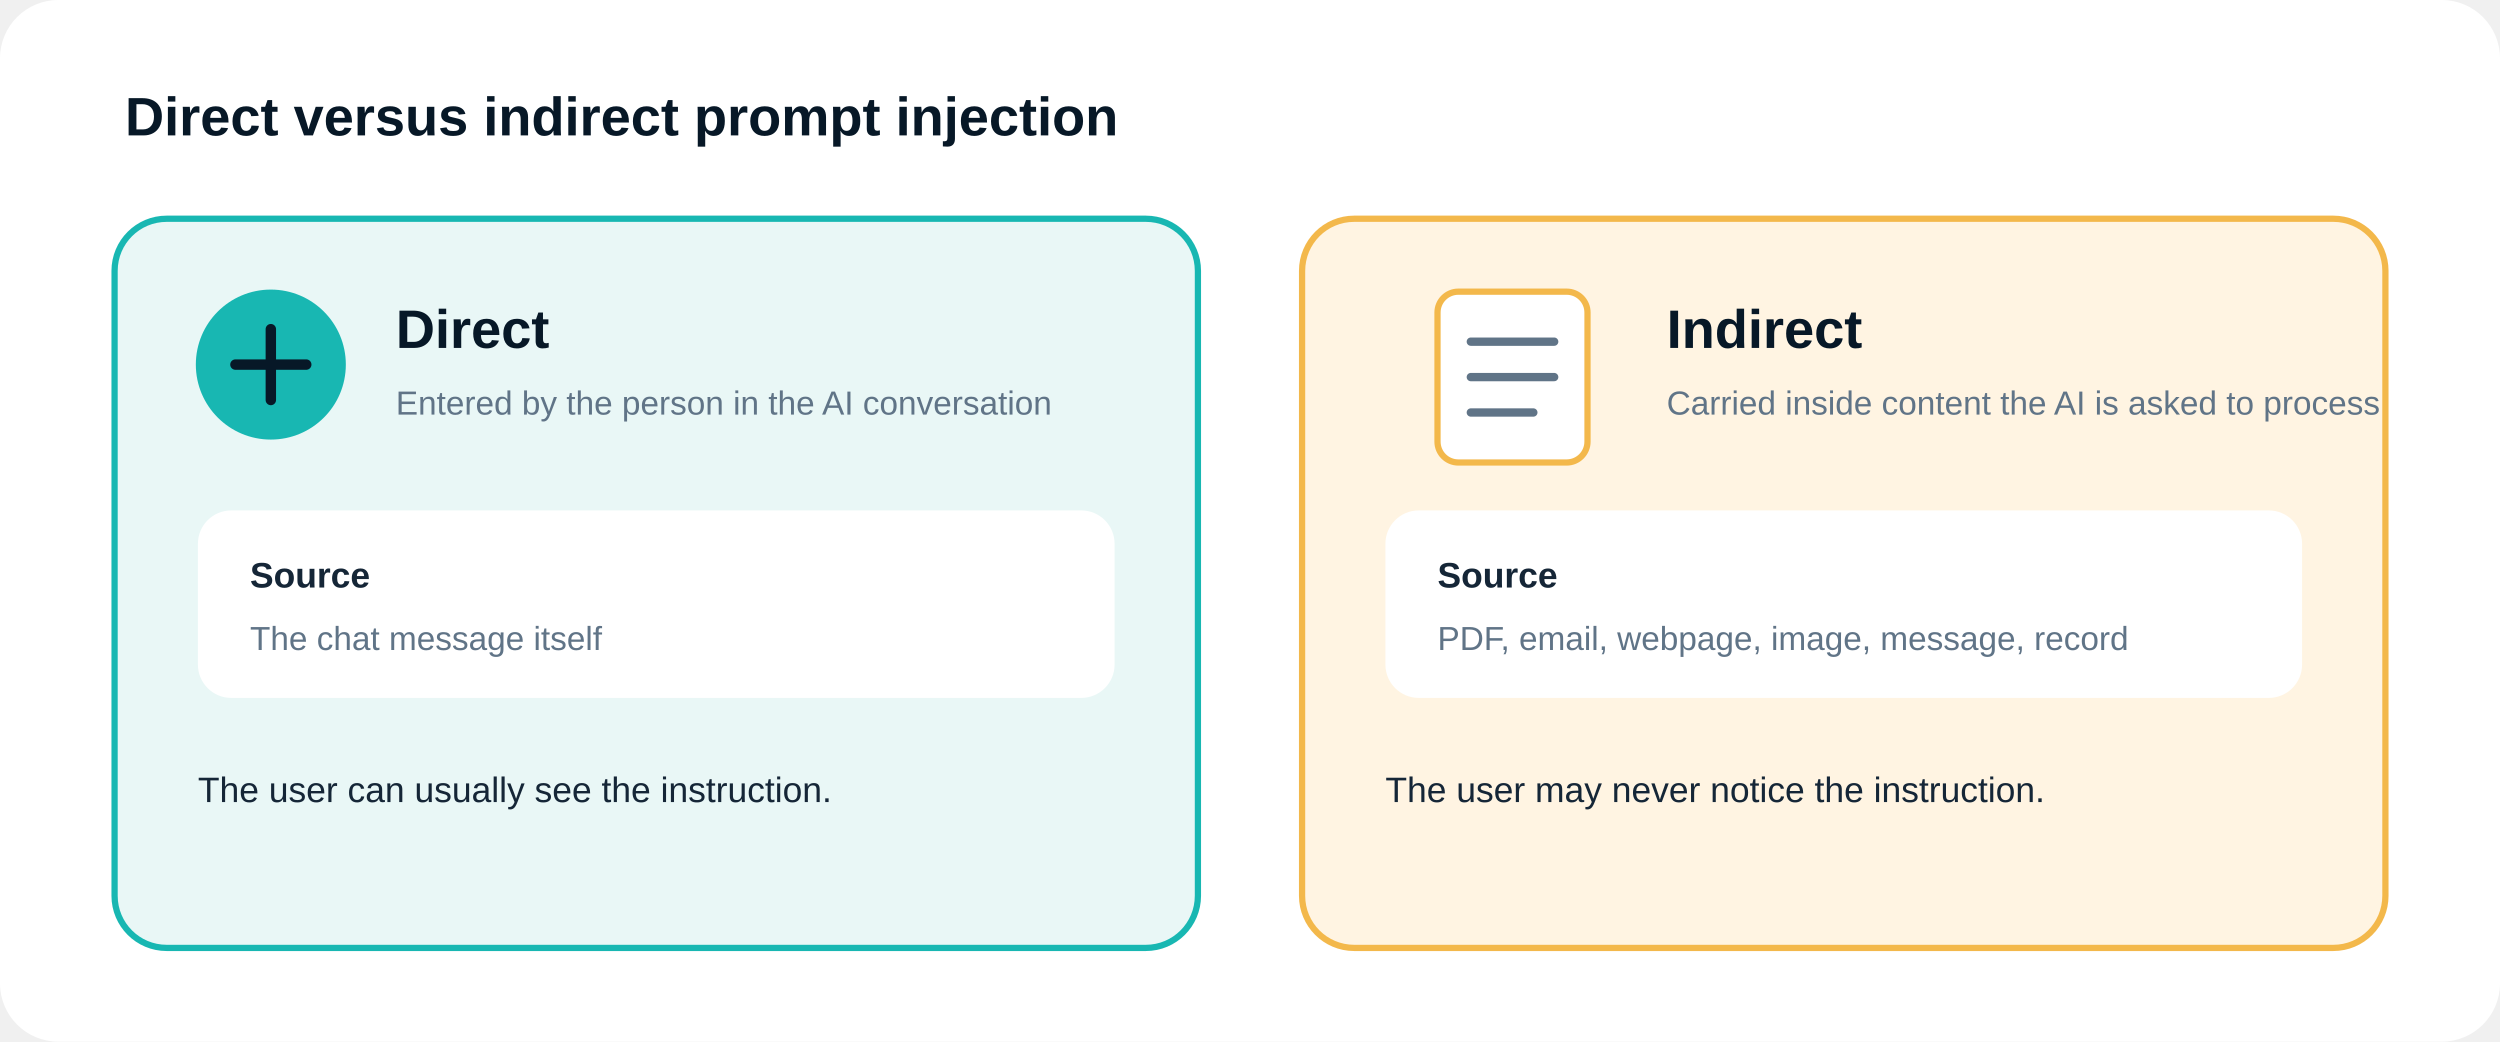
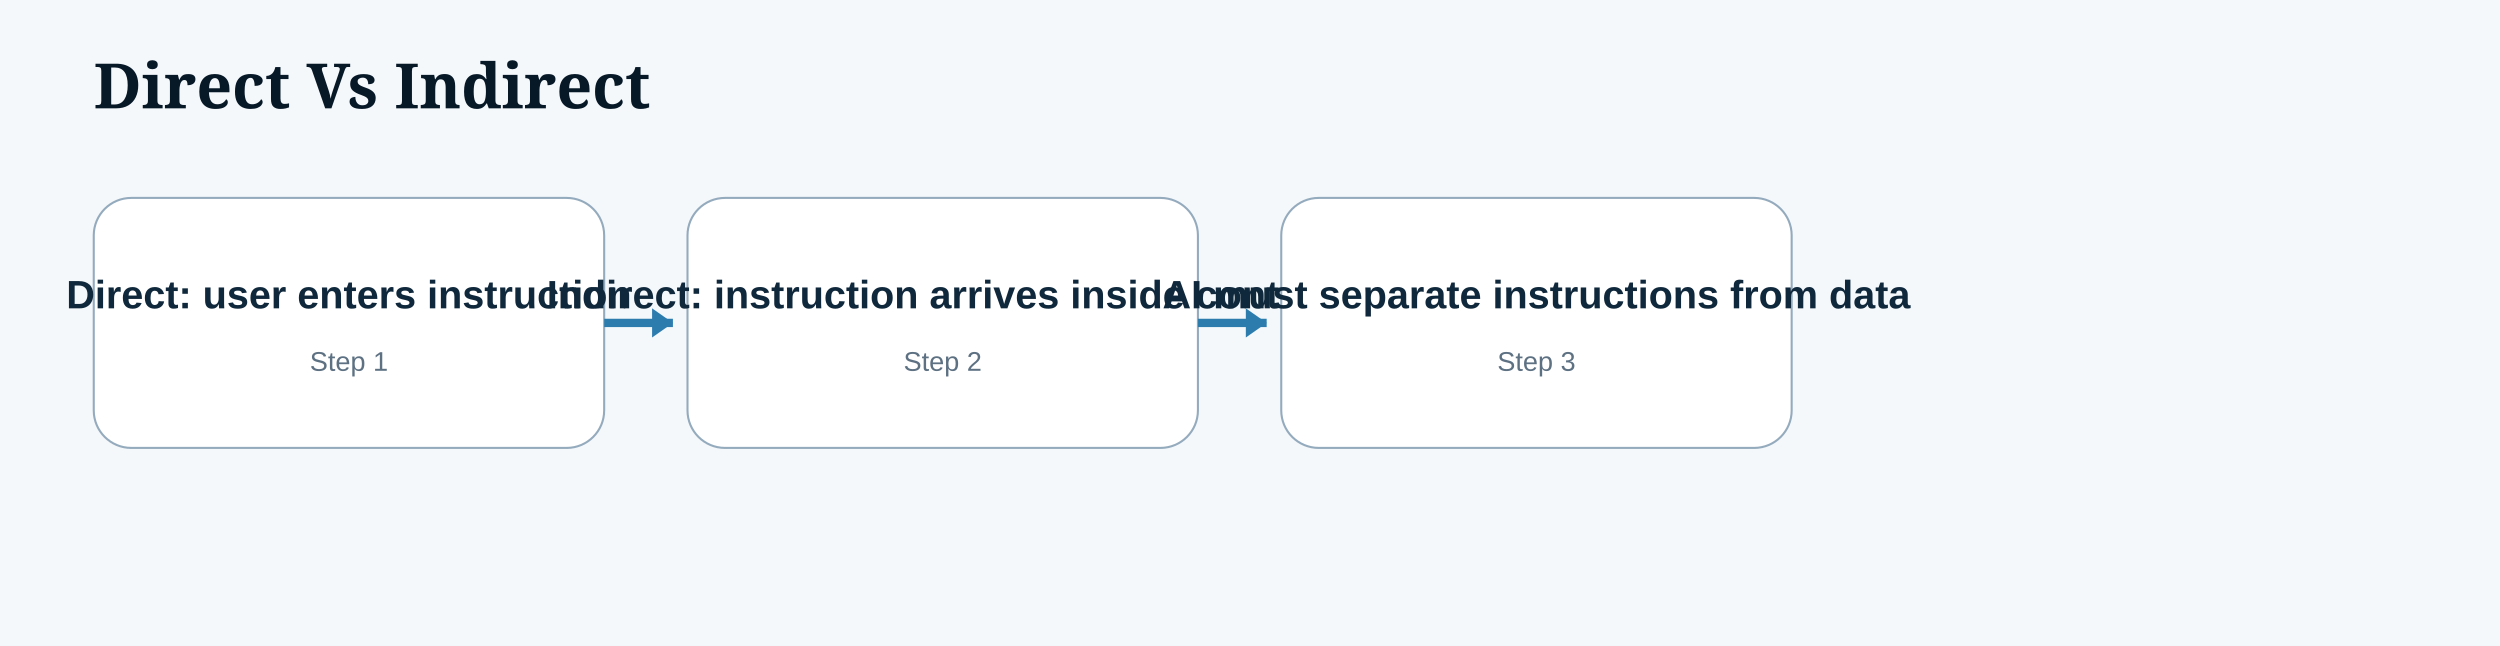
- <svg xmlns="http://www.w3.org/2000/svg" width="1200" height="500" viewBox="0 0 1200 500" role="img" aria-labelledby="title desc">
-   <rect width="1200" height="500" rx="28" fill="#FFFFFF" />
-   <text x="60" y="65" font-family="Arial" font-size="26" font-weight="700" fill="#071827">Direct versus indirect prompt injection</text>
-   <rect x="55" y="105" width="520" height="350" rx="25" fill="#E9F7F6" stroke="#18B7B2" stroke-width="3" />
-   <circle cx="130" cy="175" r="36" fill="#18B7B2" />
-   <path d="M113 175h34M130 158v34" stroke="#071827" stroke-width="5" stroke-linecap="round" />
-   <text x="190" y="167" font-family="Arial" font-size="26" font-weight="700" fill="#071827">Direct</text>
-   <text x="190" y="199" font-family="Arial" font-size="16" fill="#607487">Entered by the person in the AI conversation</text>
-   <rect x="95" y="245" width="440" height="90" rx="16" fill="#FFFFFF" />
-   <text x="120" y="282" font-family="Arial" font-size="17" font-weight="700" fill="#152637">Source</text>
-   <text x="120" y="312" font-family="Arial" font-size="16" fill="#607487">The chat message itself</text>
-   <text x="95" y="385" font-family="Arial" font-size="17" fill="#152637">The user can usually see the instruction.</text>
-   <rect x="625" y="105" width="520" height="350" rx="25" fill="#FFF4E2" stroke="#F3B84B" stroke-width="3" />
-   <rect x="690" y="140" width="72" height="82" rx="10" fill="#FFFFFF" stroke="#F3B84B" stroke-width="3" />
-   <path d="M706 164h40M706 181h40M706 198h30" stroke="#607487" stroke-width="4" stroke-linecap="round" />
-   <text x="800" y="167" font-family="Arial" font-size="26" font-weight="700" fill="#071827">Indirect</text>
-   <text x="800" y="199" font-family="Arial" font-size="16" fill="#607487">Carried inside content the AI is asked to process</text>
-   <rect x="665" y="245" width="440" height="90" rx="16" fill="#FFFFFF" />
-   <text x="690" y="282" font-family="Arial" font-size="17" font-weight="700" fill="#152637">Source</text>
-   <text x="690" y="312" font-family="Arial" font-size="16" fill="#607487">PDF, email, webpage, image, message, record</text>
-   <text x="665" y="385" font-family="Arial" font-size="17" fill="#152637">The user may never notice the instruction.</text>
+ <svg xmlns="http://www.w3.org/2000/svg" viewBox="0 0 1200 310" role="img" aria-label="Direct Vs Indirect">
+   <rect width="1200" height="310" fill="#f4f8fb" />
+   <text x="45" y="52" font-family="Georgia" font-size="30" font-weight="700" fill="#071827">Direct Vs Indirect</text>
+   <rect x="45" y="95" width="245" height="120" rx="18" fill="#ffffff" stroke="#94aabd" />
+   <text x="167.5" y="148" text-anchor="middle" font-family="Arial" font-size="19" font-weight="700" fill="#10283b">Direct: user enters instruction</text>
+   <text x="167.5" y="178" text-anchor="middle" font-family="Arial" font-size="13" fill="#5d7183">Step 1</text>
+   <path d="M290 155 H323" stroke="#2d7cae" stroke-width="4" />
+   <path d="M323 155 l-10 -7 v14z" fill="#2d7cae" />
+   <rect x="330" y="95" width="245" height="120" rx="18" fill="#ffffff" stroke="#94aabd" />
+   <text x="452.5" y="148" text-anchor="middle" font-family="Arial" font-size="19" font-weight="700" fill="#10283b">Indirect: instruction arrives inside content</text>
+   <text x="452.5" y="178" text-anchor="middle" font-family="Arial" font-size="13" fill="#5d7183">Step 2</text>
+   <path d="M575 155 H608" stroke="#2d7cae" stroke-width="4" />
+   <path d="M608 155 l-10 -7 v14z" fill="#2d7cae" />
+   <rect x="615" y="95" width="245" height="120" rx="18" fill="#ffffff" stroke="#94aabd" />
+   <text x="737.5" y="148" text-anchor="middle" font-family="Arial" font-size="19" font-weight="700" fill="#10283b">AI must separate instructions from data</text>
+   <text x="737.5" y="178" text-anchor="middle" font-family="Arial" font-size="13" fill="#5d7183">Step 3</text>
</svg>
